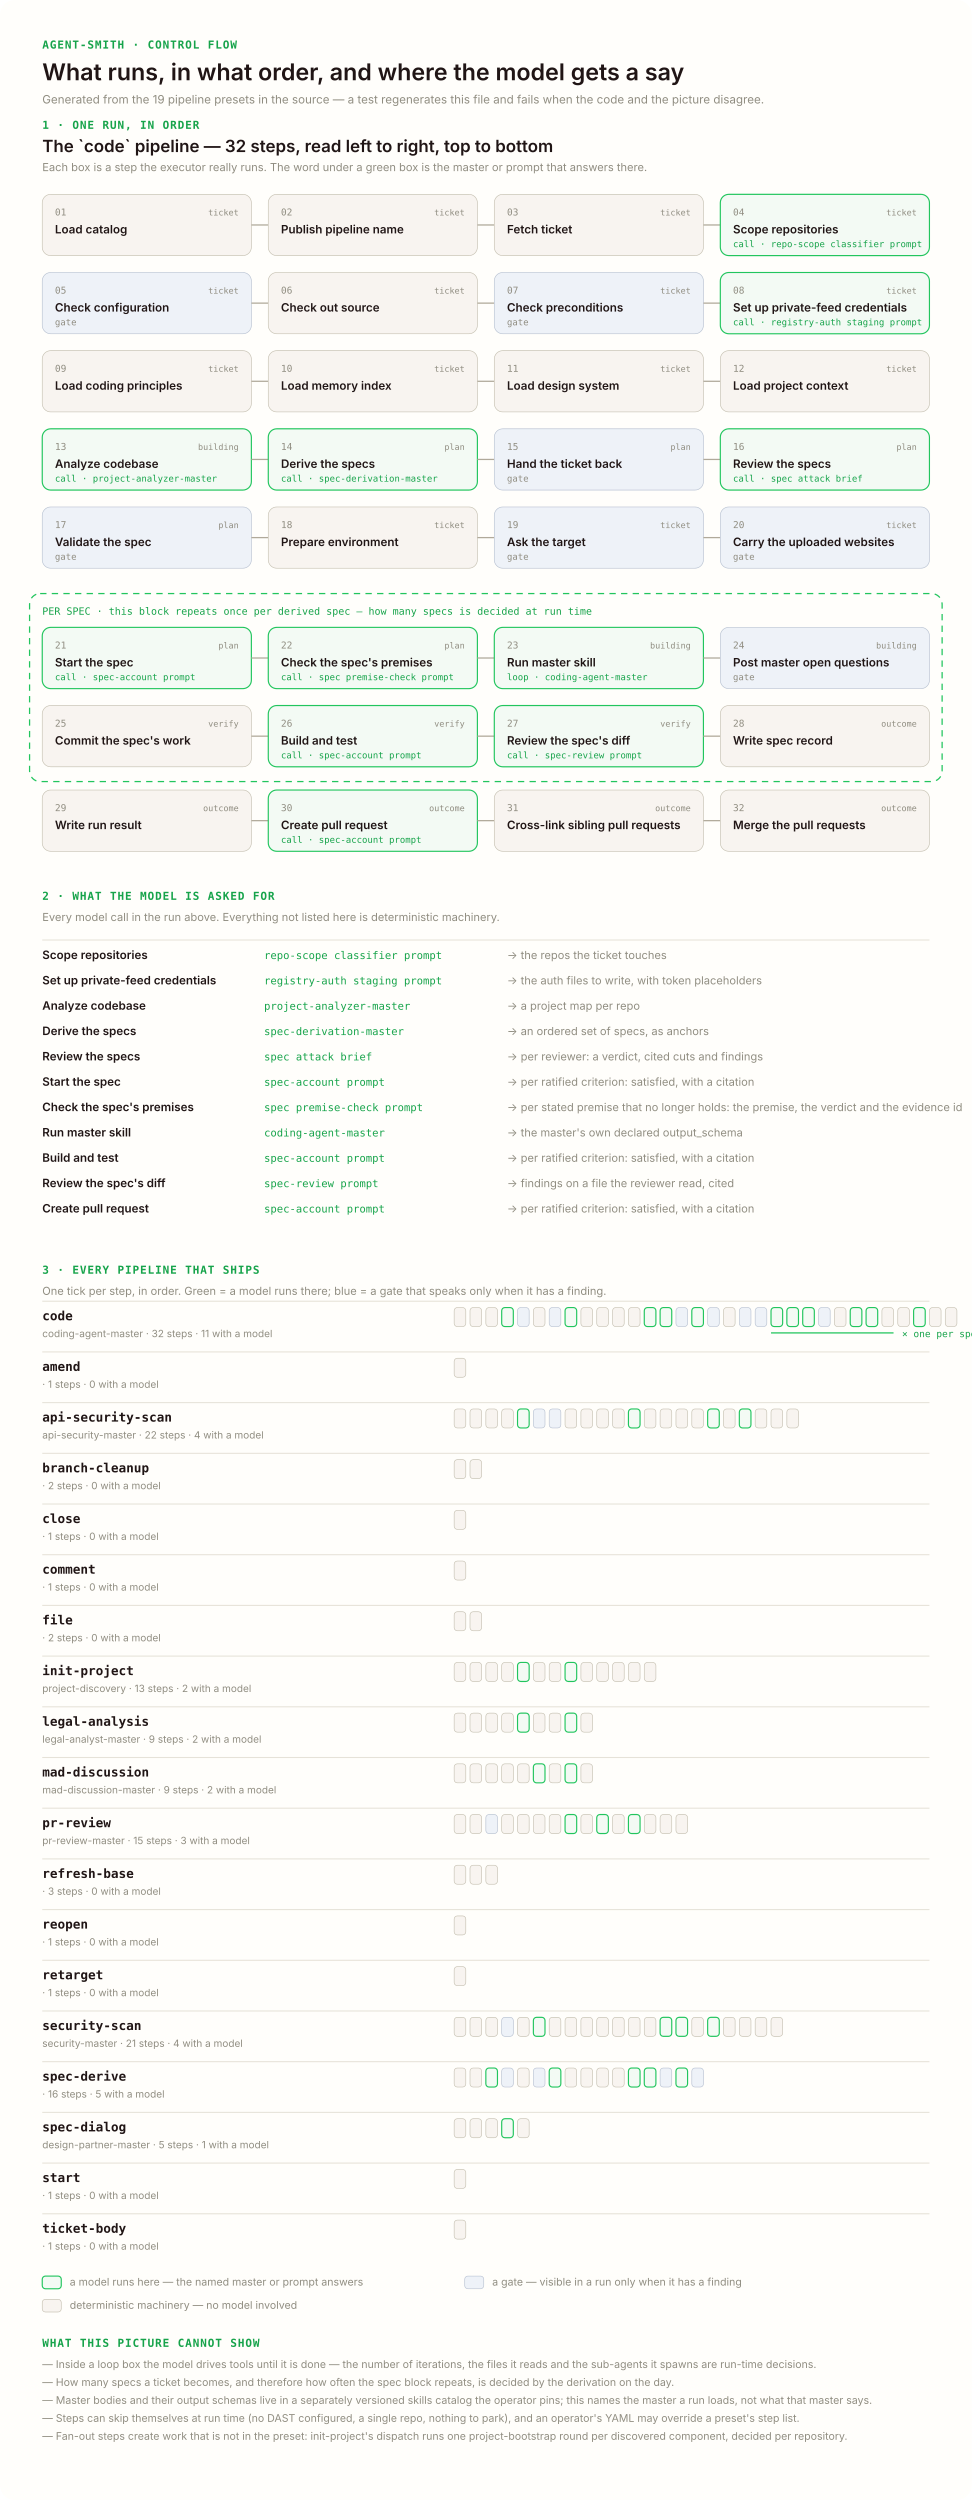
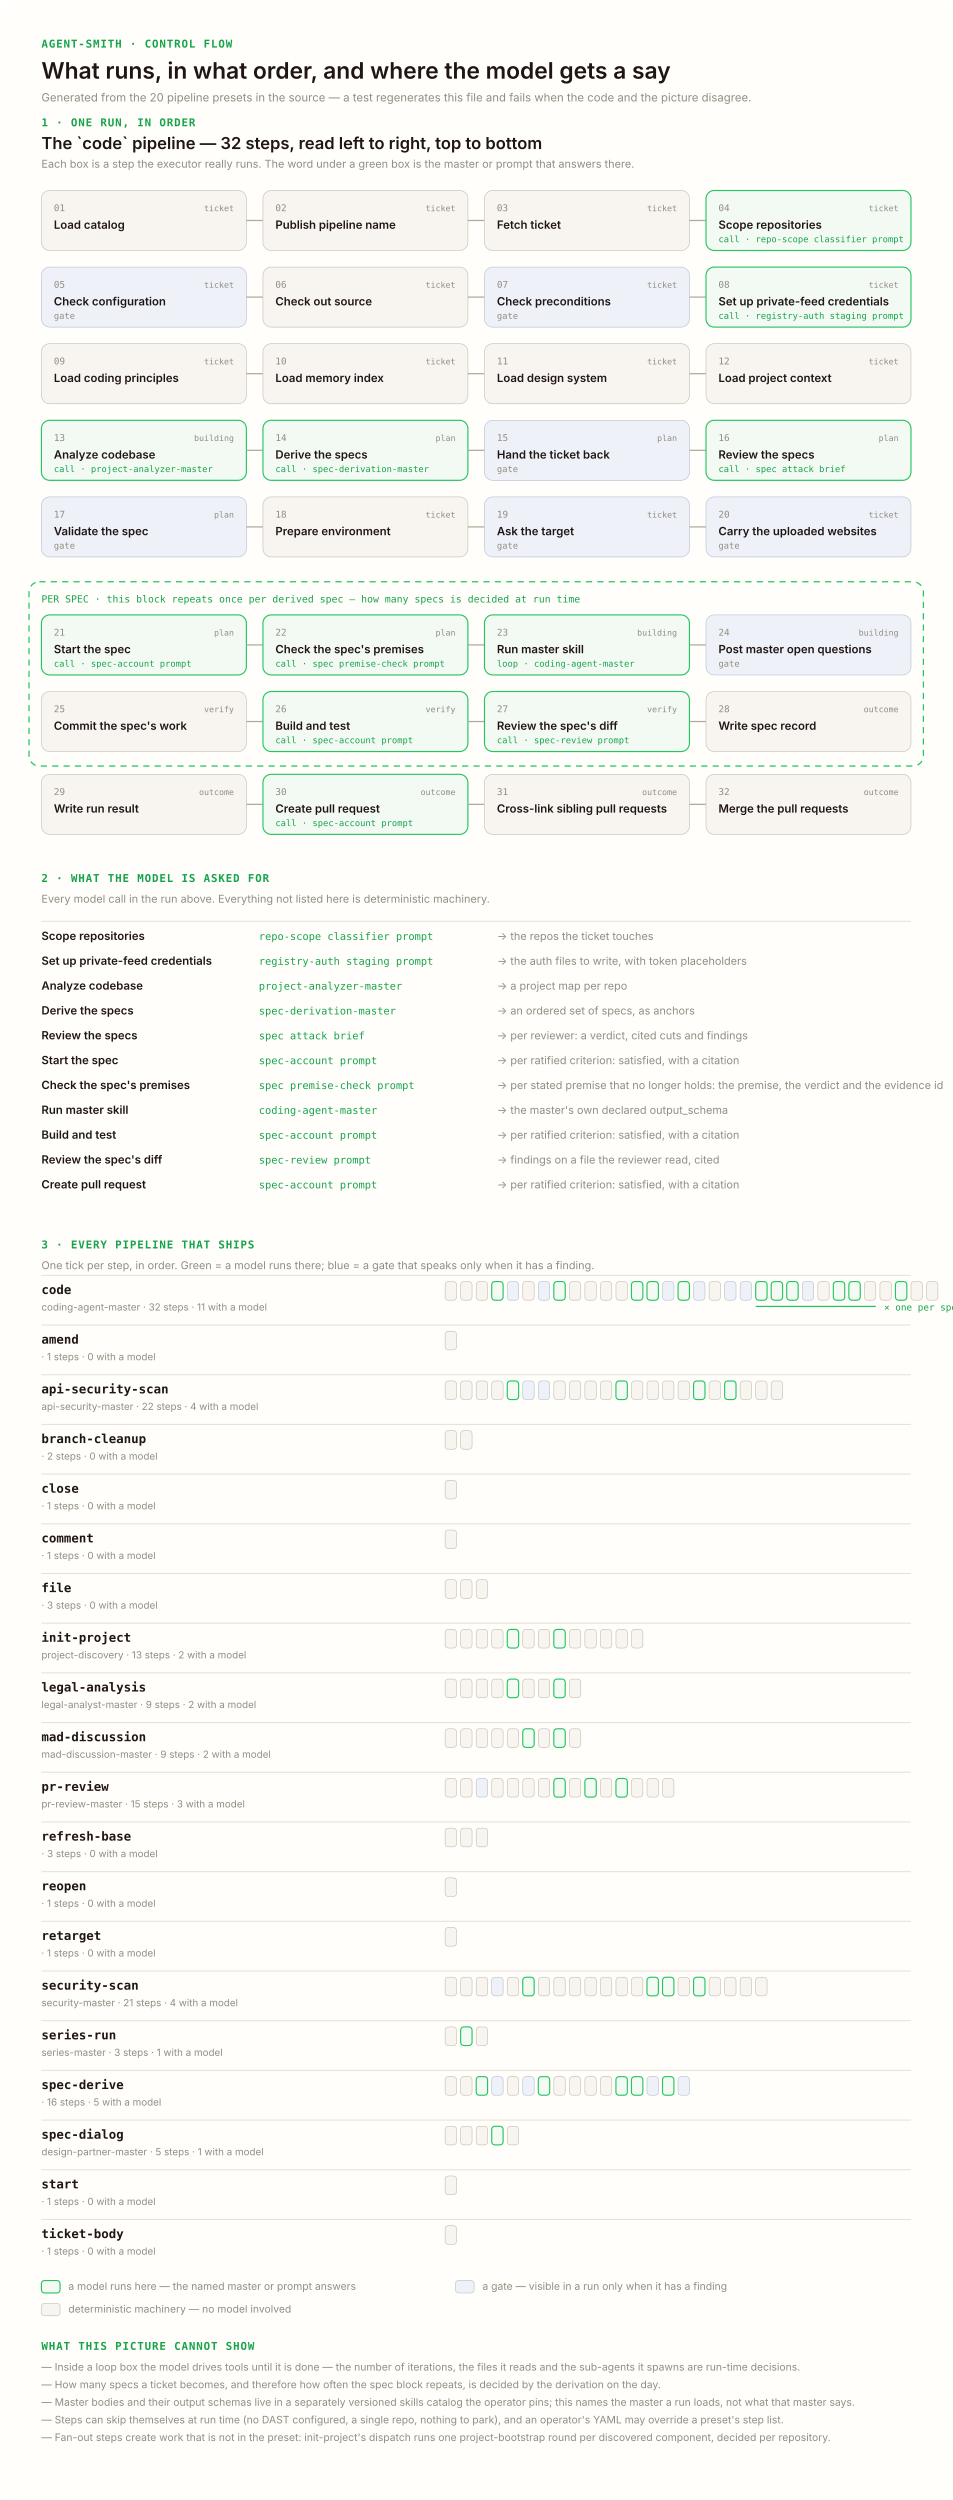
- <svg xmlns="http://www.w3.org/2000/svg" viewBox="0 0 920 2367" role="img" aria-labelledby="cf-title cf-desc">
+ <svg xmlns="http://www.w3.org/2000/svg" viewBox="0 0 920 2415" role="img" aria-labelledby="cf-title cf-desc">
  <style>
    .cf-bg        { fill: #fffefb; }
    .cf-surface   { fill: #f8f4f0; stroke: #c5c0b1; stroke-width: 0.6; }
    .cf-gate      { fill: #eef2f8; stroke: #b7c1d1; stroke-width: 0.6; }
    .cf-model     { fill: #f3faf4; stroke: #22c55e; stroke-width: 1.1; }
    .cf-block     { fill: none;    stroke: #22c55e; stroke-width: 1.2; stroke-dasharray: 6 5; }
    .cf-blockline { stroke: #22c55e; stroke-width: 1.2; }
    .cf-flow      { stroke: #b0a99a; stroke-width: 1.2; }
    .cf-rule      { stroke: #e6e2d8; stroke-width: 1; }
    .cf-text      { fill: #201515; font-family: 'Inter', system-ui, sans-serif; }
    .cf-mute      { fill: #8f8c80; font-family: 'Inter', system-ui, sans-serif; }
    .cf-mono      { fill: #201515; font-family: 'IBM Plex Mono', ui-monospace, monospace; }
    .cf-mono-mute { fill: #8f8c80; font-family: 'IBM Plex Mono', ui-monospace, monospace; }
    .cf-accent    { fill: #16a34a; font-family: 'IBM Plex Mono', ui-monospace, monospace; }
    .cf-tag       { fill: #16a34a; font-family: 'IBM Plex Mono', ui-monospace, monospace; letter-spacing: 0.8px; }
  </style>
-   <rect width="920" height="2367" rx="14" class="cf-bg" />
+   <rect width="920" height="2415" rx="14" class="cf-bg" />
  <text x="40" y="46" class="cf-tag" font-size="10.5" font-weight="600" text-anchor="start">AGENT-SMITH · CONTROL FLOW</text>
  <text x="40" y="76" class="cf-text" font-size="22" font-weight="600" text-anchor="start">What runs, in what order, and where the model gets a say</text>
-   <text x="40" y="98" class="cf-mute" font-size="11" font-weight="400" text-anchor="start">Generated from the 19 pipeline presets in the source — a test regenerates this file and fails when the code and the picture disagree.</text>
+   <text x="40" y="98" class="cf-mute" font-size="11" font-weight="400" text-anchor="start">Generated from the 20 pipeline presets in the source — a test regenerates this file and fails when the code and the picture disagree.</text>
  <text x="40" y="122" class="cf-tag" font-size="10.5" font-weight="600" text-anchor="start">1 · ONE RUN, IN ORDER</text>
  <text x="40" y="144" class="cf-text" font-size="16" font-weight="600" text-anchor="start">The `code` pipeline — 32 steps, read left to right, top to bottom</text>
  <text x="40" y="162" class="cf-mute" font-size="10.5" font-weight="400" text-anchor="start">Each box is a step the executor really runs. The word under a green box is the master or prompt that answers there.</text>
  <rect x="40" y="184" width="198" height="58" rx="8" class="cf-surface" />
  <text x="52" y="204" class="cf-mono-mute" font-size="9" font-weight="400" text-anchor="start">01</text>
  <text x="226" y="204" class="cf-mono-mute" font-size="8" font-weight="400" text-anchor="end">ticket</text>
  <text x="52" y="221" class="cf-text" font-size="11" font-weight="600" text-anchor="start">Load catalog</text>
  <line x1="238" y1="213" x2="254" y2="213" class="cf-flow" />
  <rect x="254" y="184" width="198" height="58" rx="8" class="cf-surface" />
  <text x="266" y="204" class="cf-mono-mute" font-size="9" font-weight="400" text-anchor="start">02</text>
  <text x="440" y="204" class="cf-mono-mute" font-size="8" font-weight="400" text-anchor="end">ticket</text>
  <text x="266" y="221" class="cf-text" font-size="11" font-weight="600" text-anchor="start">Publish pipeline name</text>
  <line x1="452" y1="213" x2="468" y2="213" class="cf-flow" />
  <rect x="468" y="184" width="198" height="58" rx="8" class="cf-surface" />
  <text x="480" y="204" class="cf-mono-mute" font-size="9" font-weight="400" text-anchor="start">03</text>
  <text x="654" y="204" class="cf-mono-mute" font-size="8" font-weight="400" text-anchor="end">ticket</text>
  <text x="480" y="221" class="cf-text" font-size="11" font-weight="600" text-anchor="start">Fetch ticket</text>
  <line x1="666" y1="213" x2="682" y2="213" class="cf-flow" />
  <rect x="682" y="184" width="198" height="58" rx="8" class="cf-model" />
  <text x="694" y="204" class="cf-mono-mute" font-size="9" font-weight="400" text-anchor="start">04</text>
  <text x="868" y="204" class="cf-mono-mute" font-size="8" font-weight="400" text-anchor="end">ticket</text>
  <text x="694" y="221" class="cf-text" font-size="11" font-weight="600" text-anchor="start">Scope repositories</text>
  <text x="694" y="234" class="cf-accent" font-size="8.5" font-weight="400" text-anchor="start">call · repo-scope classifier prompt</text>
  <rect x="40" y="258" width="198" height="58" rx="8" class="cf-gate" />
  <text x="52" y="278" class="cf-mono-mute" font-size="9" font-weight="400" text-anchor="start">05</text>
  <text x="226" y="278" class="cf-mono-mute" font-size="8" font-weight="400" text-anchor="end">ticket</text>
  <text x="52" y="295" class="cf-text" font-size="11" font-weight="600" text-anchor="start">Check configuration</text>
  <text x="52" y="308" class="cf-mono-mute" font-size="8.5" font-weight="400" text-anchor="start">gate</text>
  <line x1="238" y1="287" x2="254" y2="287" class="cf-flow" />
  <rect x="254" y="258" width="198" height="58" rx="8" class="cf-surface" />
  <text x="266" y="278" class="cf-mono-mute" font-size="9" font-weight="400" text-anchor="start">06</text>
  <text x="440" y="278" class="cf-mono-mute" font-size="8" font-weight="400" text-anchor="end">ticket</text>
  <text x="266" y="295" class="cf-text" font-size="11" font-weight="600" text-anchor="start">Check out source</text>
  <line x1="452" y1="287" x2="468" y2="287" class="cf-flow" />
  <rect x="468" y="258" width="198" height="58" rx="8" class="cf-gate" />
  <text x="480" y="278" class="cf-mono-mute" font-size="9" font-weight="400" text-anchor="start">07</text>
  <text x="654" y="278" class="cf-mono-mute" font-size="8" font-weight="400" text-anchor="end">ticket</text>
  <text x="480" y="295" class="cf-text" font-size="11" font-weight="600" text-anchor="start">Check preconditions</text>
  <text x="480" y="308" class="cf-mono-mute" font-size="8.5" font-weight="400" text-anchor="start">gate</text>
  <line x1="666" y1="287" x2="682" y2="287" class="cf-flow" />
  <rect x="682" y="258" width="198" height="58" rx="8" class="cf-model" />
  <text x="694" y="278" class="cf-mono-mute" font-size="9" font-weight="400" text-anchor="start">08</text>
  <text x="868" y="278" class="cf-mono-mute" font-size="8" font-weight="400" text-anchor="end">ticket</text>
  <text x="694" y="295" class="cf-text" font-size="11" font-weight="600" text-anchor="start">Set up private-feed credentials</text>
  <text x="694" y="308" class="cf-accent" font-size="8.5" font-weight="400" text-anchor="start">call · registry-auth staging prompt</text>
  <rect x="40" y="332" width="198" height="58" rx="8" class="cf-surface" />
  <text x="52" y="352" class="cf-mono-mute" font-size="9" font-weight="400" text-anchor="start">09</text>
  <text x="226" y="352" class="cf-mono-mute" font-size="8" font-weight="400" text-anchor="end">ticket</text>
  <text x="52" y="369" class="cf-text" font-size="11" font-weight="600" text-anchor="start">Load coding principles</text>
  <line x1="238" y1="361" x2="254" y2="361" class="cf-flow" />
  <rect x="254" y="332" width="198" height="58" rx="8" class="cf-surface" />
  <text x="266" y="352" class="cf-mono-mute" font-size="9" font-weight="400" text-anchor="start">10</text>
  <text x="440" y="352" class="cf-mono-mute" font-size="8" font-weight="400" text-anchor="end">ticket</text>
  <text x="266" y="369" class="cf-text" font-size="11" font-weight="600" text-anchor="start">Load memory index</text>
  <line x1="452" y1="361" x2="468" y2="361" class="cf-flow" />
  <rect x="468" y="332" width="198" height="58" rx="8" class="cf-surface" />
  <text x="480" y="352" class="cf-mono-mute" font-size="9" font-weight="400" text-anchor="start">11</text>
  <text x="654" y="352" class="cf-mono-mute" font-size="8" font-weight="400" text-anchor="end">ticket</text>
  <text x="480" y="369" class="cf-text" font-size="11" font-weight="600" text-anchor="start">Load design system</text>
  <line x1="666" y1="361" x2="682" y2="361" class="cf-flow" />
  <rect x="682" y="332" width="198" height="58" rx="8" class="cf-surface" />
  <text x="694" y="352" class="cf-mono-mute" font-size="9" font-weight="400" text-anchor="start">12</text>
  <text x="868" y="352" class="cf-mono-mute" font-size="8" font-weight="400" text-anchor="end">ticket</text>
  <text x="694" y="369" class="cf-text" font-size="11" font-weight="600" text-anchor="start">Load project context</text>
  <rect x="40" y="406" width="198" height="58" rx="8" class="cf-model" />
  <text x="52" y="426" class="cf-mono-mute" font-size="9" font-weight="400" text-anchor="start">13</text>
  <text x="226" y="426" class="cf-mono-mute" font-size="8" font-weight="400" text-anchor="end">building</text>
  <text x="52" y="443" class="cf-text" font-size="11" font-weight="600" text-anchor="start">Analyze codebase</text>
  <text x="52" y="456" class="cf-accent" font-size="8.5" font-weight="400" text-anchor="start">call · project-analyzer-master</text>
  <line x1="238" y1="435" x2="254" y2="435" class="cf-flow" />
  <rect x="254" y="406" width="198" height="58" rx="8" class="cf-model" />
  <text x="266" y="426" class="cf-mono-mute" font-size="9" font-weight="400" text-anchor="start">14</text>
  <text x="440" y="426" class="cf-mono-mute" font-size="8" font-weight="400" text-anchor="end">plan</text>
  <text x="266" y="443" class="cf-text" font-size="11" font-weight="600" text-anchor="start">Derive the specs</text>
  <text x="266" y="456" class="cf-accent" font-size="8.5" font-weight="400" text-anchor="start">call · spec-derivation-master</text>
  <line x1="452" y1="435" x2="468" y2="435" class="cf-flow" />
  <rect x="468" y="406" width="198" height="58" rx="8" class="cf-gate" />
  <text x="480" y="426" class="cf-mono-mute" font-size="9" font-weight="400" text-anchor="start">15</text>
  <text x="654" y="426" class="cf-mono-mute" font-size="8" font-weight="400" text-anchor="end">plan</text>
  <text x="480" y="443" class="cf-text" font-size="11" font-weight="600" text-anchor="start">Hand the ticket back</text>
  <text x="480" y="456" class="cf-mono-mute" font-size="8.5" font-weight="400" text-anchor="start">gate</text>
  <line x1="666" y1="435" x2="682" y2="435" class="cf-flow" />
  <rect x="682" y="406" width="198" height="58" rx="8" class="cf-model" />
  <text x="694" y="426" class="cf-mono-mute" font-size="9" font-weight="400" text-anchor="start">16</text>
  <text x="868" y="426" class="cf-mono-mute" font-size="8" font-weight="400" text-anchor="end">plan</text>
  <text x="694" y="443" class="cf-text" font-size="11" font-weight="600" text-anchor="start">Review the specs</text>
  <text x="694" y="456" class="cf-accent" font-size="8.5" font-weight="400" text-anchor="start">call · spec attack brief</text>
  <rect x="40" y="480" width="198" height="58" rx="8" class="cf-gate" />
  <text x="52" y="500" class="cf-mono-mute" font-size="9" font-weight="400" text-anchor="start">17</text>
  <text x="226" y="500" class="cf-mono-mute" font-size="8" font-weight="400" text-anchor="end">plan</text>
  <text x="52" y="517" class="cf-text" font-size="11" font-weight="600" text-anchor="start">Validate the spec</text>
  <text x="52" y="530" class="cf-mono-mute" font-size="8.5" font-weight="400" text-anchor="start">gate</text>
  <line x1="238" y1="509" x2="254" y2="509" class="cf-flow" />
  <rect x="254" y="480" width="198" height="58" rx="8" class="cf-surface" />
  <text x="266" y="500" class="cf-mono-mute" font-size="9" font-weight="400" text-anchor="start">18</text>
  <text x="440" y="500" class="cf-mono-mute" font-size="8" font-weight="400" text-anchor="end">ticket</text>
  <text x="266" y="517" class="cf-text" font-size="11" font-weight="600" text-anchor="start">Prepare environment</text>
  <line x1="452" y1="509" x2="468" y2="509" class="cf-flow" />
  <rect x="468" y="480" width="198" height="58" rx="8" class="cf-gate" />
  <text x="480" y="500" class="cf-mono-mute" font-size="9" font-weight="400" text-anchor="start">19</text>
  <text x="654" y="500" class="cf-mono-mute" font-size="8" font-weight="400" text-anchor="end">ticket</text>
  <text x="480" y="517" class="cf-text" font-size="11" font-weight="600" text-anchor="start">Ask the target</text>
  <text x="480" y="530" class="cf-mono-mute" font-size="8.5" font-weight="400" text-anchor="start">gate</text>
  <line x1="666" y1="509" x2="682" y2="509" class="cf-flow" />
  <rect x="682" y="480" width="198" height="58" rx="8" class="cf-gate" />
  <text x="694" y="500" class="cf-mono-mute" font-size="9" font-weight="400" text-anchor="start">20</text>
  <text x="868" y="500" class="cf-mono-mute" font-size="8" font-weight="400" text-anchor="end">ticket</text>
  <text x="694" y="517" class="cf-text" font-size="11" font-weight="600" text-anchor="start">Carry the uploaded websites</text>
  <text x="694" y="530" class="cf-mono-mute" font-size="8.5" font-weight="400" text-anchor="start">gate</text>
  <rect x="28" y="562" width="864" height="178" rx="10" class="cf-block" />
  <text x="40" y="582" class="cf-accent" font-size="9.5" font-weight="400" text-anchor="start">PER SPEC · this block repeats once per derived spec — how many specs is decided at run time</text>
  <rect x="40" y="594" width="198" height="58" rx="8" class="cf-model" />
  <text x="52" y="614" class="cf-mono-mute" font-size="9" font-weight="400" text-anchor="start">21</text>
  <text x="226" y="614" class="cf-mono-mute" font-size="8" font-weight="400" text-anchor="end">plan</text>
  <text x="52" y="631" class="cf-text" font-size="11" font-weight="600" text-anchor="start">Start the spec</text>
  <text x="52" y="644" class="cf-accent" font-size="8.5" font-weight="400" text-anchor="start">call · spec-account prompt</text>
  <line x1="238" y1="623" x2="254" y2="623" class="cf-flow" />
  <rect x="254" y="594" width="198" height="58" rx="8" class="cf-model" />
  <text x="266" y="614" class="cf-mono-mute" font-size="9" font-weight="400" text-anchor="start">22</text>
  <text x="440" y="614" class="cf-mono-mute" font-size="8" font-weight="400" text-anchor="end">plan</text>
  <text x="266" y="631" class="cf-text" font-size="11" font-weight="600" text-anchor="start">Check the spec's premises</text>
  <text x="266" y="644" class="cf-accent" font-size="8.5" font-weight="400" text-anchor="start">call · spec premise-check prompt</text>
  <line x1="452" y1="623" x2="468" y2="623" class="cf-flow" />
  <rect x="468" y="594" width="198" height="58" rx="8" class="cf-model" />
  <text x="480" y="614" class="cf-mono-mute" font-size="9" font-weight="400" text-anchor="start">23</text>
  <text x="654" y="614" class="cf-mono-mute" font-size="8" font-weight="400" text-anchor="end">building</text>
  <text x="480" y="631" class="cf-text" font-size="11" font-weight="600" text-anchor="start">Run master skill</text>
  <text x="480" y="644" class="cf-accent" font-size="8.5" font-weight="400" text-anchor="start">loop · coding-agent-master</text>
  <line x1="666" y1="623" x2="682" y2="623" class="cf-flow" />
  <rect x="682" y="594" width="198" height="58" rx="8" class="cf-gate" />
  <text x="694" y="614" class="cf-mono-mute" font-size="9" font-weight="400" text-anchor="start">24</text>
  <text x="868" y="614" class="cf-mono-mute" font-size="8" font-weight="400" text-anchor="end">building</text>
  <text x="694" y="631" class="cf-text" font-size="11" font-weight="600" text-anchor="start">Post master open questions</text>
  <text x="694" y="644" class="cf-mono-mute" font-size="8.5" font-weight="400" text-anchor="start">gate</text>
  <rect x="40" y="668" width="198" height="58" rx="8" class="cf-surface" />
  <text x="52" y="688" class="cf-mono-mute" font-size="9" font-weight="400" text-anchor="start">25</text>
  <text x="226" y="688" class="cf-mono-mute" font-size="8" font-weight="400" text-anchor="end">verify</text>
  <text x="52" y="705" class="cf-text" font-size="11" font-weight="600" text-anchor="start">Commit the spec's work</text>
  <line x1="238" y1="697" x2="254" y2="697" class="cf-flow" />
  <rect x="254" y="668" width="198" height="58" rx="8" class="cf-model" />
  <text x="266" y="688" class="cf-mono-mute" font-size="9" font-weight="400" text-anchor="start">26</text>
  <text x="440" y="688" class="cf-mono-mute" font-size="8" font-weight="400" text-anchor="end">verify</text>
  <text x="266" y="705" class="cf-text" font-size="11" font-weight="600" text-anchor="start">Build and test</text>
  <text x="266" y="718" class="cf-accent" font-size="8.5" font-weight="400" text-anchor="start">call · spec-account prompt</text>
  <line x1="452" y1="697" x2="468" y2="697" class="cf-flow" />
  <rect x="468" y="668" width="198" height="58" rx="8" class="cf-model" />
  <text x="480" y="688" class="cf-mono-mute" font-size="9" font-weight="400" text-anchor="start">27</text>
  <text x="654" y="688" class="cf-mono-mute" font-size="8" font-weight="400" text-anchor="end">verify</text>
  <text x="480" y="705" class="cf-text" font-size="11" font-weight="600" text-anchor="start">Review the spec's diff</text>
  <text x="480" y="718" class="cf-accent" font-size="8.5" font-weight="400" text-anchor="start">call · spec-review prompt</text>
  <line x1="666" y1="697" x2="682" y2="697" class="cf-flow" />
  <rect x="682" y="668" width="198" height="58" rx="8" class="cf-surface" />
  <text x="694" y="688" class="cf-mono-mute" font-size="9" font-weight="400" text-anchor="start">28</text>
  <text x="868" y="688" class="cf-mono-mute" font-size="8" font-weight="400" text-anchor="end">outcome</text>
  <text x="694" y="705" class="cf-text" font-size="11" font-weight="600" text-anchor="start">Write spec record</text>
  <rect x="40" y="748" width="198" height="58" rx="8" class="cf-surface" />
  <text x="52" y="768" class="cf-mono-mute" font-size="9" font-weight="400" text-anchor="start">29</text>
  <text x="226" y="768" class="cf-mono-mute" font-size="8" font-weight="400" text-anchor="end">outcome</text>
  <text x="52" y="785" class="cf-text" font-size="11" font-weight="600" text-anchor="start">Write run result</text>
  <line x1="238" y1="777" x2="254" y2="777" class="cf-flow" />
  <rect x="254" y="748" width="198" height="58" rx="8" class="cf-model" />
  <text x="266" y="768" class="cf-mono-mute" font-size="9" font-weight="400" text-anchor="start">30</text>
  <text x="440" y="768" class="cf-mono-mute" font-size="8" font-weight="400" text-anchor="end">outcome</text>
  <text x="266" y="785" class="cf-text" font-size="11" font-weight="600" text-anchor="start">Create pull request</text>
  <text x="266" y="798" class="cf-accent" font-size="8.5" font-weight="400" text-anchor="start">call · spec-account prompt</text>
  <line x1="452" y1="777" x2="468" y2="777" class="cf-flow" />
  <rect x="468" y="748" width="198" height="58" rx="8" class="cf-surface" />
  <text x="480" y="768" class="cf-mono-mute" font-size="9" font-weight="400" text-anchor="start">31</text>
  <text x="654" y="768" class="cf-mono-mute" font-size="8" font-weight="400" text-anchor="end">outcome</text>
  <text x="480" y="785" class="cf-text" font-size="11" font-weight="600" text-anchor="start">Cross-link sibling pull requests</text>
  <line x1="666" y1="777" x2="682" y2="777" class="cf-flow" />
  <rect x="682" y="748" width="198" height="58" rx="8" class="cf-surface" />
  <text x="694" y="768" class="cf-mono-mute" font-size="9" font-weight="400" text-anchor="start">32</text>
  <text x="868" y="768" class="cf-mono-mute" font-size="8" font-weight="400" text-anchor="end">outcome</text>
  <text x="694" y="785" class="cf-text" font-size="11" font-weight="600" text-anchor="start">Merge the pull requests</text>
  <text x="40" y="852" class="cf-tag" font-size="10.5" font-weight="600" text-anchor="start">2 · WHAT THE MODEL IS ASKED FOR</text>
  <text x="40" y="872" class="cf-mute" font-size="10.5" font-weight="400" text-anchor="start">Every model call in the run above. Everything not listed here is deterministic machinery.</text>
  <line x1="40" y1="890" x2="880" y2="890" class="cf-rule" />
  <text x="40" y="908" class="cf-text" font-size="11" font-weight="600" text-anchor="start">Scope repositories</text>
  <text x="250" y="908" class="cf-accent" font-size="10" font-weight="400" text-anchor="start">repo-scope classifier prompt</text>
  <text x="480" y="908" class="cf-mute" font-size="10.5" font-weight="400" text-anchor="start">→ the repos the ticket touches</text>
  <text x="40" y="932" class="cf-text" font-size="11" font-weight="600" text-anchor="start">Set up private-feed credentials</text>
  <text x="250" y="932" class="cf-accent" font-size="10" font-weight="400" text-anchor="start">registry-auth staging prompt</text>
  <text x="480" y="932" class="cf-mute" font-size="10.5" font-weight="400" text-anchor="start">→ the auth files to write, with token placeholders</text>
  <text x="40" y="956" class="cf-text" font-size="11" font-weight="600" text-anchor="start">Analyze codebase</text>
  <text x="250" y="956" class="cf-accent" font-size="10" font-weight="400" text-anchor="start">project-analyzer-master</text>
  <text x="480" y="956" class="cf-mute" font-size="10.5" font-weight="400" text-anchor="start">→ a project map per repo</text>
  <text x="40" y="980" class="cf-text" font-size="11" font-weight="600" text-anchor="start">Derive the specs</text>
  <text x="250" y="980" class="cf-accent" font-size="10" font-weight="400" text-anchor="start">spec-derivation-master</text>
  <text x="480" y="980" class="cf-mute" font-size="10.5" font-weight="400" text-anchor="start">→ an ordered set of specs, as anchors</text>
  <text x="40" y="1004" class="cf-text" font-size="11" font-weight="600" text-anchor="start">Review the specs</text>
  <text x="250" y="1004" class="cf-accent" font-size="10" font-weight="400" text-anchor="start">spec attack brief</text>
  <text x="480" y="1004" class="cf-mute" font-size="10.5" font-weight="400" text-anchor="start">→ per reviewer: a verdict, cited cuts and findings</text>
  <text x="40" y="1028" class="cf-text" font-size="11" font-weight="600" text-anchor="start">Start the spec</text>
  <text x="250" y="1028" class="cf-accent" font-size="10" font-weight="400" text-anchor="start">spec-account prompt</text>
  <text x="480" y="1028" class="cf-mute" font-size="10.5" font-weight="400" text-anchor="start">→ per ratified criterion: satisfied, with a citation</text>
  <text x="40" y="1052" class="cf-text" font-size="11" font-weight="600" text-anchor="start">Check the spec's premises</text>
  <text x="250" y="1052" class="cf-accent" font-size="10" font-weight="400" text-anchor="start">spec premise-check prompt</text>
  <text x="480" y="1052" class="cf-mute" font-size="10.5" font-weight="400" text-anchor="start">→ per stated premise that no longer holds: the premise, the verdict and the evidence id</text>
  <text x="40" y="1076" class="cf-text" font-size="11" font-weight="600" text-anchor="start">Run master skill</text>
  <text x="250" y="1076" class="cf-accent" font-size="10" font-weight="400" text-anchor="start">coding-agent-master</text>
  <text x="480" y="1076" class="cf-mute" font-size="10.5" font-weight="400" text-anchor="start">→ the master's own declared output_schema</text>
  <text x="40" y="1100" class="cf-text" font-size="11" font-weight="600" text-anchor="start">Build and test</text>
  <text x="250" y="1100" class="cf-accent" font-size="10" font-weight="400" text-anchor="start">spec-account prompt</text>
  <text x="480" y="1100" class="cf-mute" font-size="10.5" font-weight="400" text-anchor="start">→ per ratified criterion: satisfied, with a citation</text>
  <text x="40" y="1124" class="cf-text" font-size="11" font-weight="600" text-anchor="start">Review the spec's diff</text>
  <text x="250" y="1124" class="cf-accent" font-size="10" font-weight="400" text-anchor="start">spec-review prompt</text>
  <text x="480" y="1124" class="cf-mute" font-size="10.5" font-weight="400" text-anchor="start">→ findings on a file the reviewer read, cited</text>
  <text x="40" y="1148" class="cf-text" font-size="11" font-weight="600" text-anchor="start">Create pull request</text>
  <text x="250" y="1148" class="cf-accent" font-size="10" font-weight="400" text-anchor="start">spec-account prompt</text>
  <text x="480" y="1148" class="cf-mute" font-size="10.5" font-weight="400" text-anchor="start">→ per ratified criterion: satisfied, with a citation</text>
  <text x="40" y="1206" class="cf-tag" font-size="10.5" font-weight="600" text-anchor="start">3 · EVERY PIPELINE THAT SHIPS</text>
  <text x="40" y="1226" class="cf-mute" font-size="10.5" font-weight="400" text-anchor="start">One tick per step, in order. Green = a model runs there; blue = a gate that speaks only when it has a finding.</text>
  <line x1="40" y1="1232" x2="880" y2="1232" class="cf-rule" />
  <text x="40" y="1250" class="cf-mono" font-size="12" font-weight="600" text-anchor="start">code</text>
  <text x="40" y="1266" class="cf-mute" font-size="9.5" font-weight="400" text-anchor="start">coding-agent-master · 32 steps · 11 with a model</text>
  <rect x="430" y="1238" width="11" height="18" rx="3" class="cf-surface" />
  <rect x="445" y="1238" width="11" height="18" rx="3" class="cf-surface" />
  <rect x="460" y="1238" width="11" height="18" rx="3" class="cf-surface" />
  <rect x="475" y="1238" width="11" height="18" rx="3" class="cf-model" />
  <rect x="490" y="1238" width="11" height="18" rx="3" class="cf-gate" />
  <rect x="505" y="1238" width="11" height="18" rx="3" class="cf-surface" />
  <rect x="520" y="1238" width="11" height="18" rx="3" class="cf-gate" />
  <rect x="535" y="1238" width="11" height="18" rx="3" class="cf-model" />
  <rect x="550" y="1238" width="11" height="18" rx="3" class="cf-surface" />
  <rect x="565" y="1238" width="11" height="18" rx="3" class="cf-surface" />
  <rect x="580" y="1238" width="11" height="18" rx="3" class="cf-surface" />
  <rect x="595" y="1238" width="11" height="18" rx="3" class="cf-surface" />
  <rect x="610" y="1238" width="11" height="18" rx="3" class="cf-model" />
  <rect x="625" y="1238" width="11" height="18" rx="3" class="cf-model" />
  <rect x="640" y="1238" width="11" height="18" rx="3" class="cf-gate" />
  <rect x="655" y="1238" width="11" height="18" rx="3" class="cf-model" />
  <rect x="670" y="1238" width="11" height="18" rx="3" class="cf-gate" />
  <rect x="685" y="1238" width="11" height="18" rx="3" class="cf-surface" />
  <rect x="700" y="1238" width="11" height="18" rx="3" class="cf-gate" />
  <rect x="715" y="1238" width="11" height="18" rx="3" class="cf-gate" />
  <rect x="730" y="1238" width="11" height="18" rx="3" class="cf-model" />
  <rect x="745" y="1238" width="11" height="18" rx="3" class="cf-model" />
  <rect x="760" y="1238" width="11" height="18" rx="3" class="cf-model" />
  <rect x="775" y="1238" width="11" height="18" rx="3" class="cf-gate" />
  <rect x="790" y="1238" width="11" height="18" rx="3" class="cf-surface" />
  <rect x="805" y="1238" width="11" height="18" rx="3" class="cf-model" />
  <rect x="820" y="1238" width="11" height="18" rx="3" class="cf-model" />
  <rect x="835" y="1238" width="11" height="18" rx="3" class="cf-surface" />
  <rect x="850" y="1238" width="11" height="18" rx="3" class="cf-surface" />
  <rect x="865" y="1238" width="11" height="18" rx="3" class="cf-model" />
  <rect x="880" y="1238" width="11" height="18" rx="3" class="cf-surface" />
  <rect x="895" y="1238" width="11" height="18" rx="3" class="cf-surface" />
  <line x1="730" y1="1262" x2="846" y2="1262" class="cf-blockline" />
  <text x="854" y="1266" class="cf-accent" font-size="9" font-weight="400" text-anchor="start">× one per spec</text>
  <line x1="40" y1="1280" x2="880" y2="1280" class="cf-rule" />
  <text x="40" y="1298" class="cf-mono" font-size="12" font-weight="600" text-anchor="start">amend</text>
  <text x="40" y="1314" class="cf-mute" font-size="9.5" font-weight="400" text-anchor="start"> · 1 steps · 0 with a model</text>
  <rect x="430" y="1286" width="11" height="18" rx="3" class="cf-surface" />
  <line x1="40" y1="1328" x2="880" y2="1328" class="cf-rule" />
  <text x="40" y="1346" class="cf-mono" font-size="12" font-weight="600" text-anchor="start">api-security-scan</text>
  <text x="40" y="1362" class="cf-mute" font-size="9.5" font-weight="400" text-anchor="start">api-security-master · 22 steps · 4 with a model</text>
  <rect x="430" y="1334" width="11" height="18" rx="3" class="cf-surface" />
  <rect x="445" y="1334" width="11" height="18" rx="3" class="cf-surface" />
  <rect x="460" y="1334" width="11" height="18" rx="3" class="cf-surface" />
  <rect x="475" y="1334" width="11" height="18" rx="3" class="cf-surface" />
  <rect x="490" y="1334" width="11" height="18" rx="3" class="cf-model" />
  <rect x="505" y="1334" width="11" height="18" rx="3" class="cf-gate" />
  <rect x="520" y="1334" width="11" height="18" rx="3" class="cf-gate" />
  <rect x="535" y="1334" width="11" height="18" rx="3" class="cf-surface" />
  <rect x="550" y="1334" width="11" height="18" rx="3" class="cf-surface" />
  <rect x="565" y="1334" width="11" height="18" rx="3" class="cf-surface" />
  <rect x="580" y="1334" width="11" height="18" rx="3" class="cf-surface" />
  <rect x="595" y="1334" width="11" height="18" rx="3" class="cf-model" />
  <rect x="610" y="1334" width="11" height="18" rx="3" class="cf-surface" />
  <rect x="625" y="1334" width="11" height="18" rx="3" class="cf-surface" />
  <rect x="640" y="1334" width="11" height="18" rx="3" class="cf-surface" />
  <rect x="655" y="1334" width="11" height="18" rx="3" class="cf-surface" />
  <rect x="670" y="1334" width="11" height="18" rx="3" class="cf-model" />
  <rect x="685" y="1334" width="11" height="18" rx="3" class="cf-surface" />
  <rect x="700" y="1334" width="11" height="18" rx="3" class="cf-model" />
  <rect x="715" y="1334" width="11" height="18" rx="3" class="cf-surface" />
  <rect x="730" y="1334" width="11" height="18" rx="3" class="cf-surface" />
  <rect x="745" y="1334" width="11" height="18" rx="3" class="cf-surface" />
  <line x1="40" y1="1376" x2="880" y2="1376" class="cf-rule" />
  <text x="40" y="1394" class="cf-mono" font-size="12" font-weight="600" text-anchor="start">branch-cleanup</text>
  <text x="40" y="1410" class="cf-mute" font-size="9.5" font-weight="400" text-anchor="start"> · 2 steps · 0 with a model</text>
  <rect x="430" y="1382" width="11" height="18" rx="3" class="cf-surface" />
  <rect x="445" y="1382" width="11" height="18" rx="3" class="cf-surface" />
  <line x1="40" y1="1424" x2="880" y2="1424" class="cf-rule" />
  <text x="40" y="1442" class="cf-mono" font-size="12" font-weight="600" text-anchor="start">close</text>
  <text x="40" y="1458" class="cf-mute" font-size="9.5" font-weight="400" text-anchor="start"> · 1 steps · 0 with a model</text>
  <rect x="430" y="1430" width="11" height="18" rx="3" class="cf-surface" />
  <line x1="40" y1="1472" x2="880" y2="1472" class="cf-rule" />
  <text x="40" y="1490" class="cf-mono" font-size="12" font-weight="600" text-anchor="start">comment</text>
  <text x="40" y="1506" class="cf-mute" font-size="9.5" font-weight="400" text-anchor="start"> · 1 steps · 0 with a model</text>
  <rect x="430" y="1478" width="11" height="18" rx="3" class="cf-surface" />
  <line x1="40" y1="1520" x2="880" y2="1520" class="cf-rule" />
  <text x="40" y="1538" class="cf-mono" font-size="12" font-weight="600" text-anchor="start">file</text>
-   <text x="40" y="1554" class="cf-mute" font-size="9.5" font-weight="400" text-anchor="start"> · 2 steps · 0 with a model</text>
+   <text x="40" y="1554" class="cf-mute" font-size="9.5" font-weight="400" text-anchor="start"> · 3 steps · 0 with a model</text>
  <rect x="430" y="1526" width="11" height="18" rx="3" class="cf-surface" />
  <rect x="445" y="1526" width="11" height="18" rx="3" class="cf-surface" />
+   <rect x="460" y="1526" width="11" height="18" rx="3" class="cf-surface" />
  <line x1="40" y1="1568" x2="880" y2="1568" class="cf-rule" />
  <text x="40" y="1586" class="cf-mono" font-size="12" font-weight="600" text-anchor="start">init-project</text>
  <text x="40" y="1602" class="cf-mute" font-size="9.5" font-weight="400" text-anchor="start">project-discovery · 13 steps · 2 with a model</text>
  <rect x="430" y="1574" width="11" height="18" rx="3" class="cf-surface" />
  <rect x="445" y="1574" width="11" height="18" rx="3" class="cf-surface" />
  <rect x="460" y="1574" width="11" height="18" rx="3" class="cf-surface" />
  <rect x="475" y="1574" width="11" height="18" rx="3" class="cf-surface" />
  <rect x="490" y="1574" width="11" height="18" rx="3" class="cf-model" />
  <rect x="505" y="1574" width="11" height="18" rx="3" class="cf-surface" />
  <rect x="520" y="1574" width="11" height="18" rx="3" class="cf-surface" />
  <rect x="535" y="1574" width="11" height="18" rx="3" class="cf-model" />
  <rect x="550" y="1574" width="11" height="18" rx="3" class="cf-surface" />
  <rect x="565" y="1574" width="11" height="18" rx="3" class="cf-surface" />
  <rect x="580" y="1574" width="11" height="18" rx="3" class="cf-surface" />
  <rect x="595" y="1574" width="11" height="18" rx="3" class="cf-surface" />
  <rect x="610" y="1574" width="11" height="18" rx="3" class="cf-surface" />
  <line x1="40" y1="1616" x2="880" y2="1616" class="cf-rule" />
  <text x="40" y="1634" class="cf-mono" font-size="12" font-weight="600" text-anchor="start">legal-analysis</text>
  <text x="40" y="1650" class="cf-mute" font-size="9.5" font-weight="400" text-anchor="start">legal-analyst-master · 9 steps · 2 with a model</text>
  <rect x="430" y="1622" width="11" height="18" rx="3" class="cf-surface" />
  <rect x="445" y="1622" width="11" height="18" rx="3" class="cf-surface" />
  <rect x="460" y="1622" width="11" height="18" rx="3" class="cf-surface" />
  <rect x="475" y="1622" width="11" height="18" rx="3" class="cf-surface" />
  <rect x="490" y="1622" width="11" height="18" rx="3" class="cf-model" />
  <rect x="505" y="1622" width="11" height="18" rx="3" class="cf-surface" />
  <rect x="520" y="1622" width="11" height="18" rx="3" class="cf-surface" />
  <rect x="535" y="1622" width="11" height="18" rx="3" class="cf-model" />
  <rect x="550" y="1622" width="11" height="18" rx="3" class="cf-surface" />
  <line x1="40" y1="1664" x2="880" y2="1664" class="cf-rule" />
  <text x="40" y="1682" class="cf-mono" font-size="12" font-weight="600" text-anchor="start">mad-discussion</text>
  <text x="40" y="1698" class="cf-mute" font-size="9.5" font-weight="400" text-anchor="start">mad-discussion-master · 9 steps · 2 with a model</text>
  <rect x="430" y="1670" width="11" height="18" rx="3" class="cf-surface" />
  <rect x="445" y="1670" width="11" height="18" rx="3" class="cf-surface" />
  <rect x="460" y="1670" width="11" height="18" rx="3" class="cf-surface" />
  <rect x="475" y="1670" width="11" height="18" rx="3" class="cf-surface" />
  <rect x="490" y="1670" width="11" height="18" rx="3" class="cf-surface" />
  <rect x="505" y="1670" width="11" height="18" rx="3" class="cf-model" />
  <rect x="520" y="1670" width="11" height="18" rx="3" class="cf-surface" />
  <rect x="535" y="1670" width="11" height="18" rx="3" class="cf-model" />
  <rect x="550" y="1670" width="11" height="18" rx="3" class="cf-surface" />
  <line x1="40" y1="1712" x2="880" y2="1712" class="cf-rule" />
  <text x="40" y="1730" class="cf-mono" font-size="12" font-weight="600" text-anchor="start">pr-review</text>
  <text x="40" y="1746" class="cf-mute" font-size="9.5" font-weight="400" text-anchor="start">pr-review-master · 15 steps · 3 with a model</text>
  <rect x="430" y="1718" width="11" height="18" rx="3" class="cf-surface" />
  <rect x="445" y="1718" width="11" height="18" rx="3" class="cf-surface" />
  <rect x="460" y="1718" width="11" height="18" rx="3" class="cf-gate" />
  <rect x="475" y="1718" width="11" height="18" rx="3" class="cf-surface" />
  <rect x="490" y="1718" width="11" height="18" rx="3" class="cf-surface" />
  <rect x="505" y="1718" width="11" height="18" rx="3" class="cf-surface" />
  <rect x="520" y="1718" width="11" height="18" rx="3" class="cf-surface" />
  <rect x="535" y="1718" width="11" height="18" rx="3" class="cf-model" />
  <rect x="550" y="1718" width="11" height="18" rx="3" class="cf-surface" />
  <rect x="565" y="1718" width="11" height="18" rx="3" class="cf-model" />
  <rect x="580" y="1718" width="11" height="18" rx="3" class="cf-surface" />
  <rect x="595" y="1718" width="11" height="18" rx="3" class="cf-model" />
  <rect x="610" y="1718" width="11" height="18" rx="3" class="cf-surface" />
  <rect x="625" y="1718" width="11" height="18" rx="3" class="cf-surface" />
  <rect x="640" y="1718" width="11" height="18" rx="3" class="cf-surface" />
  <line x1="40" y1="1760" x2="880" y2="1760" class="cf-rule" />
  <text x="40" y="1778" class="cf-mono" font-size="12" font-weight="600" text-anchor="start">refresh-base</text>
  <text x="40" y="1794" class="cf-mute" font-size="9.5" font-weight="400" text-anchor="start"> · 3 steps · 0 with a model</text>
  <rect x="430" y="1766" width="11" height="18" rx="3" class="cf-surface" />
  <rect x="445" y="1766" width="11" height="18" rx="3" class="cf-surface" />
  <rect x="460" y="1766" width="11" height="18" rx="3" class="cf-surface" />
  <line x1="40" y1="1808" x2="880" y2="1808" class="cf-rule" />
  <text x="40" y="1826" class="cf-mono" font-size="12" font-weight="600" text-anchor="start">reopen</text>
  <text x="40" y="1842" class="cf-mute" font-size="9.5" font-weight="400" text-anchor="start"> · 1 steps · 0 with a model</text>
  <rect x="430" y="1814" width="11" height="18" rx="3" class="cf-surface" />
  <line x1="40" y1="1856" x2="880" y2="1856" class="cf-rule" />
  <text x="40" y="1874" class="cf-mono" font-size="12" font-weight="600" text-anchor="start">retarget</text>
  <text x="40" y="1890" class="cf-mute" font-size="9.5" font-weight="400" text-anchor="start"> · 1 steps · 0 with a model</text>
  <rect x="430" y="1862" width="11" height="18" rx="3" class="cf-surface" />
  <line x1="40" y1="1904" x2="880" y2="1904" class="cf-rule" />
  <text x="40" y="1922" class="cf-mono" font-size="12" font-weight="600" text-anchor="start">security-scan</text>
  <text x="40" y="1938" class="cf-mute" font-size="9.5" font-weight="400" text-anchor="start">security-master · 21 steps · 4 with a model</text>
  <rect x="430" y="1910" width="11" height="18" rx="3" class="cf-surface" />
  <rect x="445" y="1910" width="11" height="18" rx="3" class="cf-surface" />
  <rect x="460" y="1910" width="11" height="18" rx="3" class="cf-surface" />
  <rect x="475" y="1910" width="11" height="18" rx="3" class="cf-gate" />
  <rect x="490" y="1910" width="11" height="18" rx="3" class="cf-surface" />
  <rect x="505" y="1910" width="11" height="18" rx="3" class="cf-model" />
  <rect x="520" y="1910" width="11" height="18" rx="3" class="cf-surface" />
  <rect x="535" y="1910" width="11" height="18" rx="3" class="cf-surface" />
  <rect x="550" y="1910" width="11" height="18" rx="3" class="cf-surface" />
  <rect x="565" y="1910" width="11" height="18" rx="3" class="cf-surface" />
  <rect x="580" y="1910" width="11" height="18" rx="3" class="cf-surface" />
  <rect x="595" y="1910" width="11" height="18" rx="3" class="cf-surface" />
  <rect x="610" y="1910" width="11" height="18" rx="3" class="cf-surface" />
  <rect x="625" y="1910" width="11" height="18" rx="3" class="cf-model" />
  <rect x="640" y="1910" width="11" height="18" rx="3" class="cf-model" />
  <rect x="655" y="1910" width="11" height="18" rx="3" class="cf-surface" />
  <rect x="670" y="1910" width="11" height="18" rx="3" class="cf-model" />
  <rect x="685" y="1910" width="11" height="18" rx="3" class="cf-surface" />
  <rect x="700" y="1910" width="11" height="18" rx="3" class="cf-surface" />
  <rect x="715" y="1910" width="11" height="18" rx="3" class="cf-surface" />
  <rect x="730" y="1910" width="11" height="18" rx="3" class="cf-surface" />
  <line x1="40" y1="1952" x2="880" y2="1952" class="cf-rule" />
-   <text x="40" y="1970" class="cf-mono" font-size="12" font-weight="600" text-anchor="start">spec-derive</text>
-   <text x="40" y="1986" class="cf-mute" font-size="9.5" font-weight="400" text-anchor="start"> · 16 steps · 5 with a model</text>
+   <text x="40" y="1970" class="cf-mono" font-size="12" font-weight="600" text-anchor="start">series-run</text>
+   <text x="40" y="1986" class="cf-mute" font-size="9.5" font-weight="400" text-anchor="start">series-master · 3 steps · 1 with a model</text>
  <rect x="430" y="1958" width="11" height="18" rx="3" class="cf-surface" />
-   <rect x="445" y="1958" width="11" height="18" rx="3" class="cf-surface" />
-   <rect x="460" y="1958" width="11" height="18" rx="3" class="cf-model" />
-   <rect x="475" y="1958" width="11" height="18" rx="3" class="cf-gate" />
-   <rect x="490" y="1958" width="11" height="18" rx="3" class="cf-surface" />
-   <rect x="505" y="1958" width="11" height="18" rx="3" class="cf-gate" />
-   <rect x="520" y="1958" width="11" height="18" rx="3" class="cf-model" />
-   <rect x="535" y="1958" width="11" height="18" rx="3" class="cf-surface" />
-   <rect x="550" y="1958" width="11" height="18" rx="3" class="cf-surface" />
-   <rect x="565" y="1958" width="11" height="18" rx="3" class="cf-surface" />
-   <rect x="580" y="1958" width="11" height="18" rx="3" class="cf-surface" />
-   <rect x="595" y="1958" width="11" height="18" rx="3" class="cf-model" />
-   <rect x="610" y="1958" width="11" height="18" rx="3" class="cf-model" />
-   <rect x="625" y="1958" width="11" height="18" rx="3" class="cf-gate" />
-   <rect x="640" y="1958" width="11" height="18" rx="3" class="cf-model" />
-   <rect x="655" y="1958" width="11" height="18" rx="3" class="cf-gate" />
+   <rect x="445" y="1958" width="11" height="18" rx="3" class="cf-model" />
+   <rect x="460" y="1958" width="11" height="18" rx="3" class="cf-surface" />
  <line x1="40" y1="2000" x2="880" y2="2000" class="cf-rule" />
-   <text x="40" y="2018" class="cf-mono" font-size="12" font-weight="600" text-anchor="start">spec-dialog</text>
-   <text x="40" y="2034" class="cf-mute" font-size="9.5" font-weight="400" text-anchor="start">design-partner-master · 5 steps · 1 with a model</text>
+   <text x="40" y="2018" class="cf-mono" font-size="12" font-weight="600" text-anchor="start">spec-derive</text>
+   <text x="40" y="2034" class="cf-mute" font-size="9.5" font-weight="400" text-anchor="start"> · 16 steps · 5 with a model</text>
  <rect x="430" y="2006" width="11" height="18" rx="3" class="cf-surface" />
  <rect x="445" y="2006" width="11" height="18" rx="3" class="cf-surface" />
-   <rect x="460" y="2006" width="11" height="18" rx="3" class="cf-surface" />
-   <rect x="475" y="2006" width="11" height="18" rx="3" class="cf-model" />
+   <rect x="460" y="2006" width="11" height="18" rx="3" class="cf-model" />
+   <rect x="475" y="2006" width="11" height="18" rx="3" class="cf-gate" />
  <rect x="490" y="2006" width="11" height="18" rx="3" class="cf-surface" />
+   <rect x="505" y="2006" width="11" height="18" rx="3" class="cf-gate" />
+   <rect x="520" y="2006" width="11" height="18" rx="3" class="cf-model" />
+   <rect x="535" y="2006" width="11" height="18" rx="3" class="cf-surface" />
+   <rect x="550" y="2006" width="11" height="18" rx="3" class="cf-surface" />
+   <rect x="565" y="2006" width="11" height="18" rx="3" class="cf-surface" />
+   <rect x="580" y="2006" width="11" height="18" rx="3" class="cf-surface" />
+   <rect x="595" y="2006" width="11" height="18" rx="3" class="cf-model" />
+   <rect x="610" y="2006" width="11" height="18" rx="3" class="cf-model" />
+   <rect x="625" y="2006" width="11" height="18" rx="3" class="cf-gate" />
+   <rect x="640" y="2006" width="11" height="18" rx="3" class="cf-model" />
+   <rect x="655" y="2006" width="11" height="18" rx="3" class="cf-gate" />
  <line x1="40" y1="2048" x2="880" y2="2048" class="cf-rule" />
-   <text x="40" y="2066" class="cf-mono" font-size="12" font-weight="600" text-anchor="start">start</text>
-   <text x="40" y="2082" class="cf-mute" font-size="9.5" font-weight="400" text-anchor="start"> · 1 steps · 0 with a model</text>
+   <text x="40" y="2066" class="cf-mono" font-size="12" font-weight="600" text-anchor="start">spec-dialog</text>
+   <text x="40" y="2082" class="cf-mute" font-size="9.5" font-weight="400" text-anchor="start">design-partner-master · 5 steps · 1 with a model</text>
  <rect x="430" y="2054" width="11" height="18" rx="3" class="cf-surface" />
+   <rect x="445" y="2054" width="11" height="18" rx="3" class="cf-surface" />
+   <rect x="460" y="2054" width="11" height="18" rx="3" class="cf-surface" />
+   <rect x="475" y="2054" width="11" height="18" rx="3" class="cf-model" />
+   <rect x="490" y="2054" width="11" height="18" rx="3" class="cf-surface" />
  <line x1="40" y1="2096" x2="880" y2="2096" class="cf-rule" />
-   <text x="40" y="2114" class="cf-mono" font-size="12" font-weight="600" text-anchor="start">ticket-body</text>
+   <text x="40" y="2114" class="cf-mono" font-size="12" font-weight="600" text-anchor="start">start</text>
  <text x="40" y="2130" class="cf-mute" font-size="9.5" font-weight="400" text-anchor="start"> · 1 steps · 0 with a model</text>
  <rect x="430" y="2102" width="11" height="18" rx="3" class="cf-surface" />
-   <rect x="40" y="2155" width="18" height="12" rx="3" class="cf-model" />
-   <text x="66" y="2164" class="cf-mute" font-size="10" font-weight="400" text-anchor="start">a model runs here — the named master or prompt answers</text>
-   <rect x="440" y="2155" width="18" height="12" rx="3" class="cf-gate" />
-   <text x="466" y="2164" class="cf-mute" font-size="10" font-weight="400" text-anchor="start">a gate — visible in a run only when it has a finding</text>
-   <rect x="40" y="2177" width="18" height="12" rx="3" class="cf-surface" />
-   <text x="66" y="2186" class="cf-mute" font-size="10" font-weight="400" text-anchor="start">deterministic machinery — no model involved</text>
-   <text x="40" y="2222" class="cf-tag" font-size="10.5" font-weight="600" text-anchor="start">WHAT THIS PICTURE CANNOT SHOW</text>
-   <text x="40" y="2242" class="cf-mute" font-size="10" font-weight="400" text-anchor="start">— Inside a loop box the model drives tools until it is done — the number of iterations, the files it reads and the sub-agents it spawns are run-time decisions.</text>
-   <text x="40" y="2259" class="cf-mute" font-size="10" font-weight="400" text-anchor="start">— How many specs a ticket becomes, and therefore how often the spec block repeats, is decided by the derivation on the day.</text>
-   <text x="40" y="2276" class="cf-mute" font-size="10" font-weight="400" text-anchor="start">— Master bodies and their output schemas live in a separately versioned skills catalog the operator pins; this names the master a run loads, not what that master says.</text>
-   <text x="40" y="2293" class="cf-mute" font-size="10" font-weight="400" text-anchor="start">— Steps can skip themselves at run time (no DAST configured, a single repo, nothing to park), and an operator's YAML may override a preset's step list.</text>
-   <text x="40" y="2310" class="cf-mute" font-size="10" font-weight="400" text-anchor="start">— Fan-out steps create work that is not in the preset: init-project's dispatch runs one project-bootstrap round per discovered component, decided per repository.</text>
+   <line x1="40" y1="2144" x2="880" y2="2144" class="cf-rule" />
+   <text x="40" y="2162" class="cf-mono" font-size="12" font-weight="600" text-anchor="start">ticket-body</text>
+   <text x="40" y="2178" class="cf-mute" font-size="9.5" font-weight="400" text-anchor="start"> · 1 steps · 0 with a model</text>
+   <rect x="430" y="2150" width="11" height="18" rx="3" class="cf-surface" />
+   <rect x="40" y="2203" width="18" height="12" rx="3" class="cf-model" />
+   <text x="66" y="2212" class="cf-mute" font-size="10" font-weight="400" text-anchor="start">a model runs here — the named master or prompt answers</text>
+   <rect x="440" y="2203" width="18" height="12" rx="3" class="cf-gate" />
+   <text x="466" y="2212" class="cf-mute" font-size="10" font-weight="400" text-anchor="start">a gate — visible in a run only when it has a finding</text>
+   <rect x="40" y="2225" width="18" height="12" rx="3" class="cf-surface" />
+   <text x="66" y="2234" class="cf-mute" font-size="10" font-weight="400" text-anchor="start">deterministic machinery — no model involved</text>
+   <text x="40" y="2270" class="cf-tag" font-size="10.5" font-weight="600" text-anchor="start">WHAT THIS PICTURE CANNOT SHOW</text>
+   <text x="40" y="2290" class="cf-mute" font-size="10" font-weight="400" text-anchor="start">— Inside a loop box the model drives tools until it is done — the number of iterations, the files it reads and the sub-agents it spawns are run-time decisions.</text>
+   <text x="40" y="2307" class="cf-mute" font-size="10" font-weight="400" text-anchor="start">— How many specs a ticket becomes, and therefore how often the spec block repeats, is decided by the derivation on the day.</text>
+   <text x="40" y="2324" class="cf-mute" font-size="10" font-weight="400" text-anchor="start">— Master bodies and their output schemas live in a separately versioned skills catalog the operator pins; this names the master a run loads, not what that master says.</text>
+   <text x="40" y="2341" class="cf-mute" font-size="10" font-weight="400" text-anchor="start">— Steps can skip themselves at run time (no DAST configured, a single repo, nothing to park), and an operator's YAML may override a preset's step list.</text>
+   <text x="40" y="2358" class="cf-mute" font-size="10" font-weight="400" text-anchor="start">— Fan-out steps create work that is not in the preset: init-project's dispatch runs one project-bootstrap round per discovered component, decided per repository.</text>
</svg>
